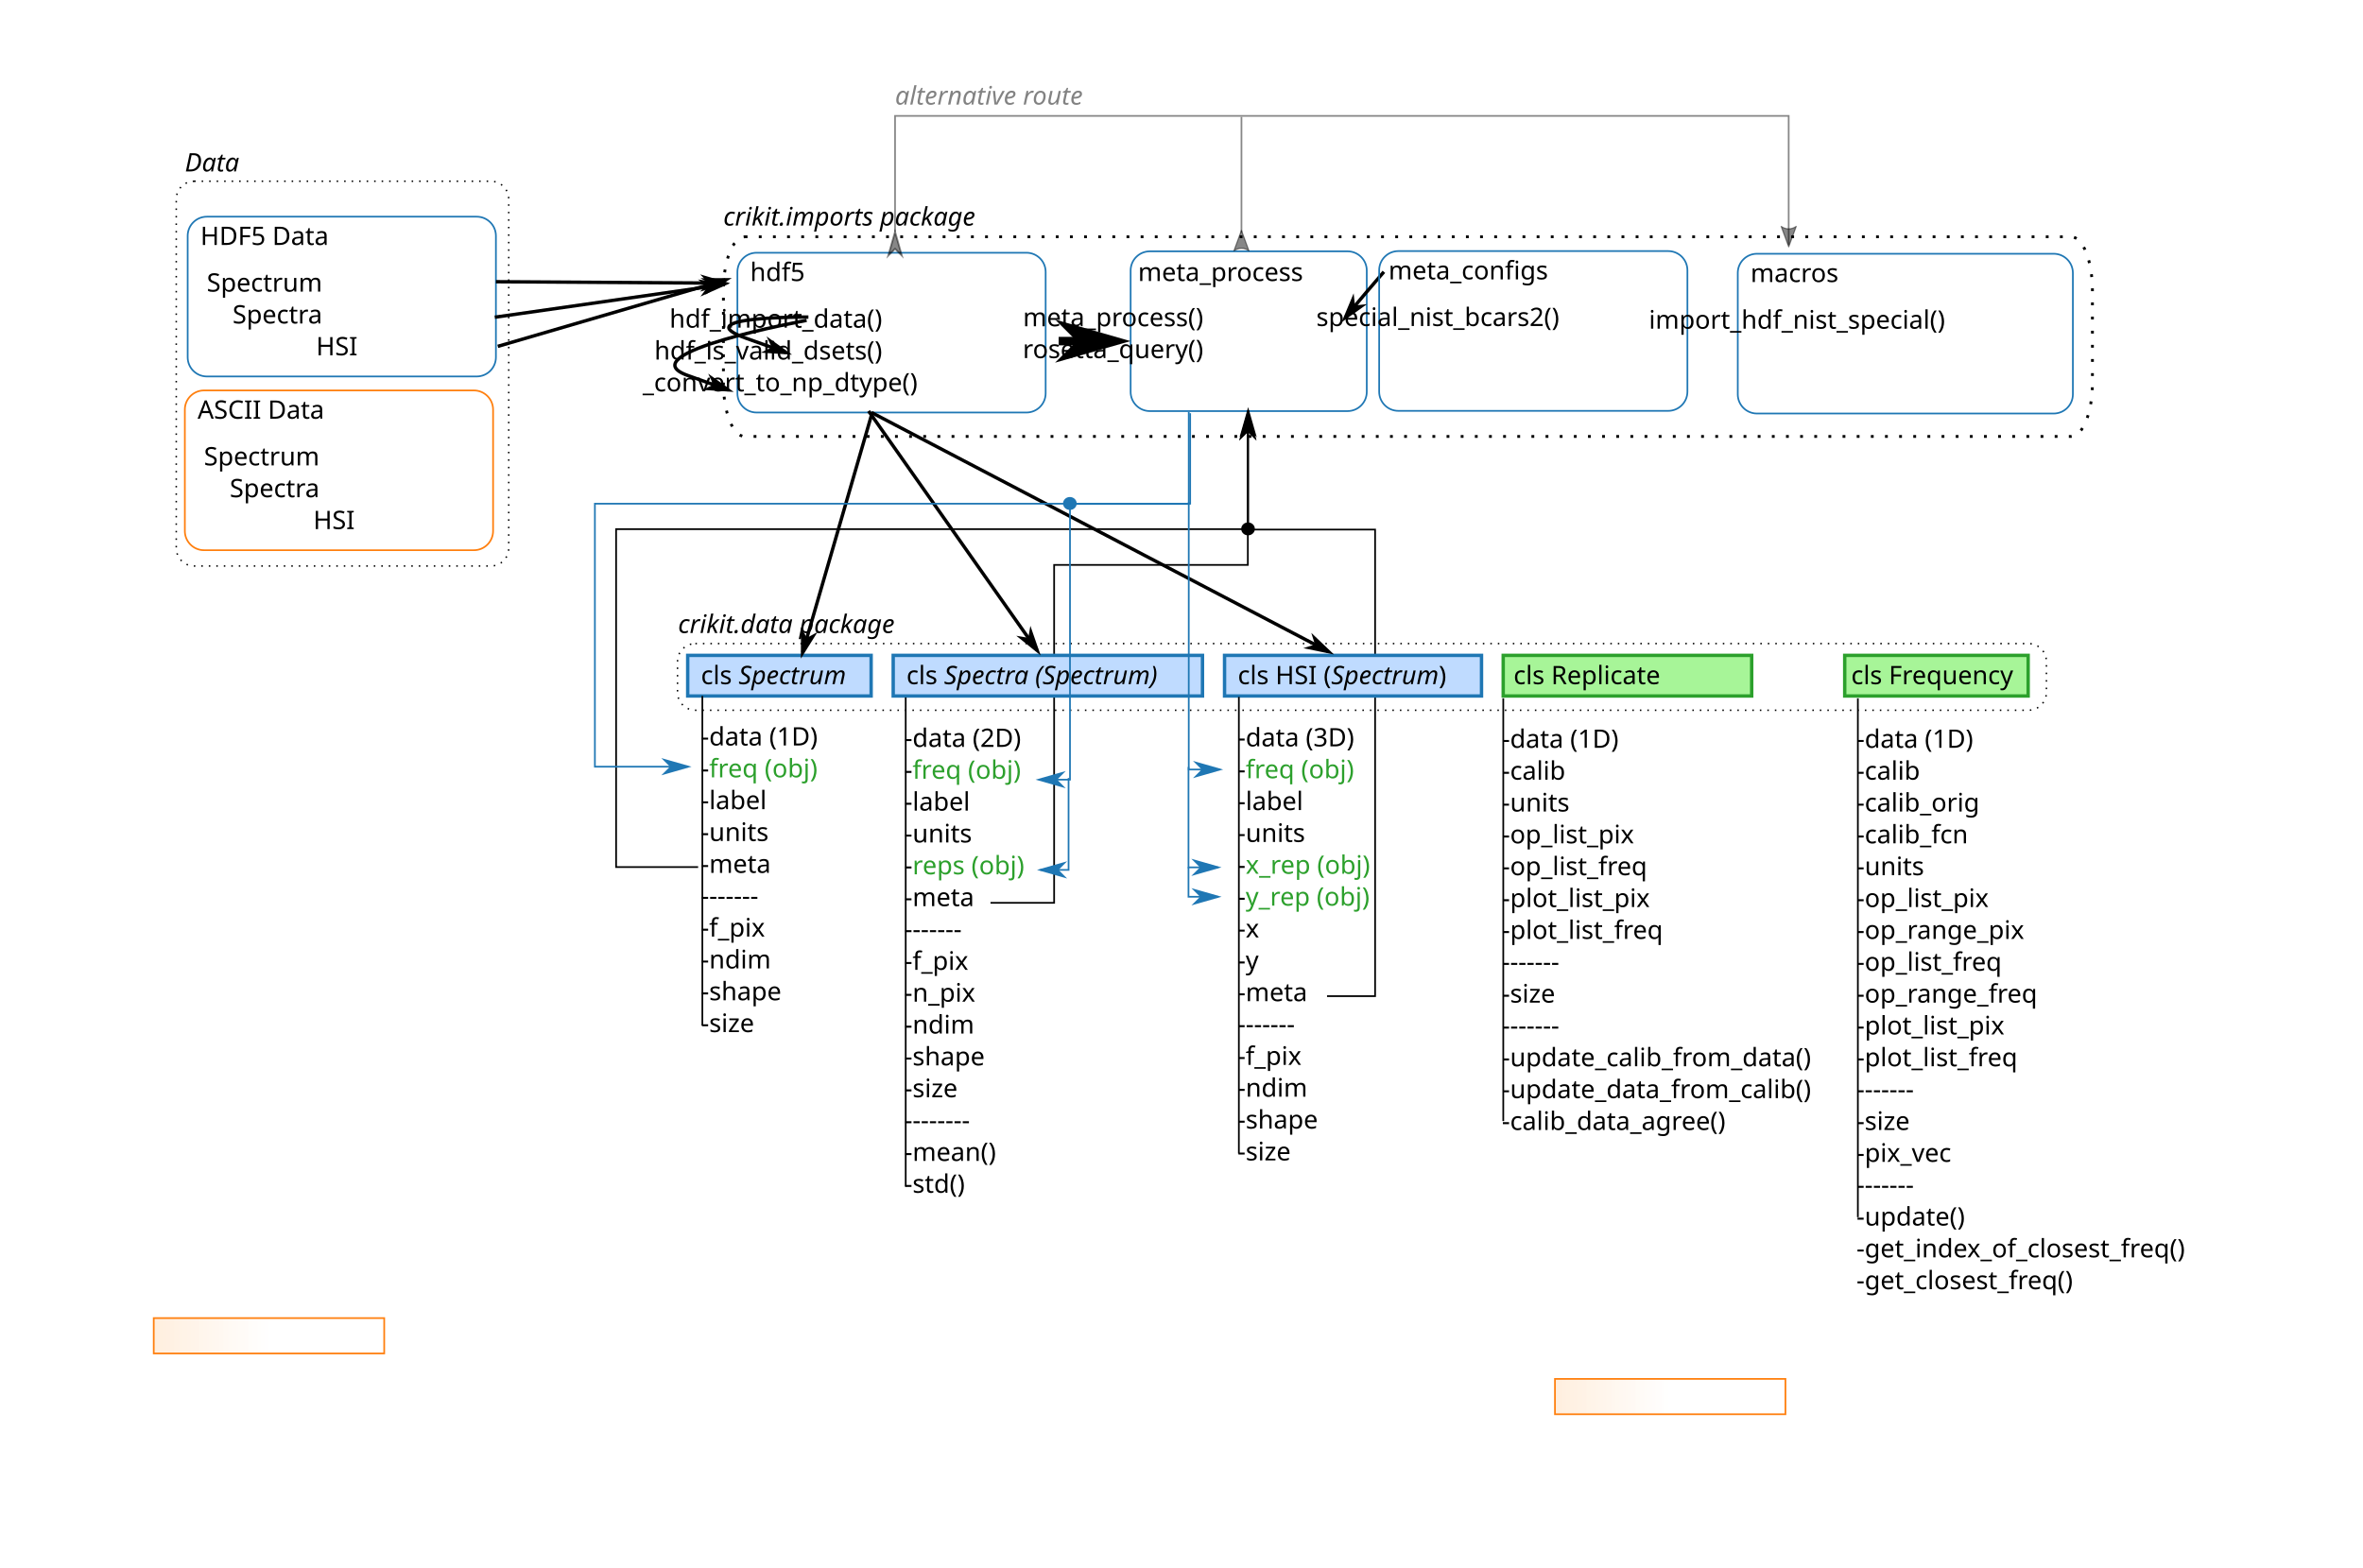
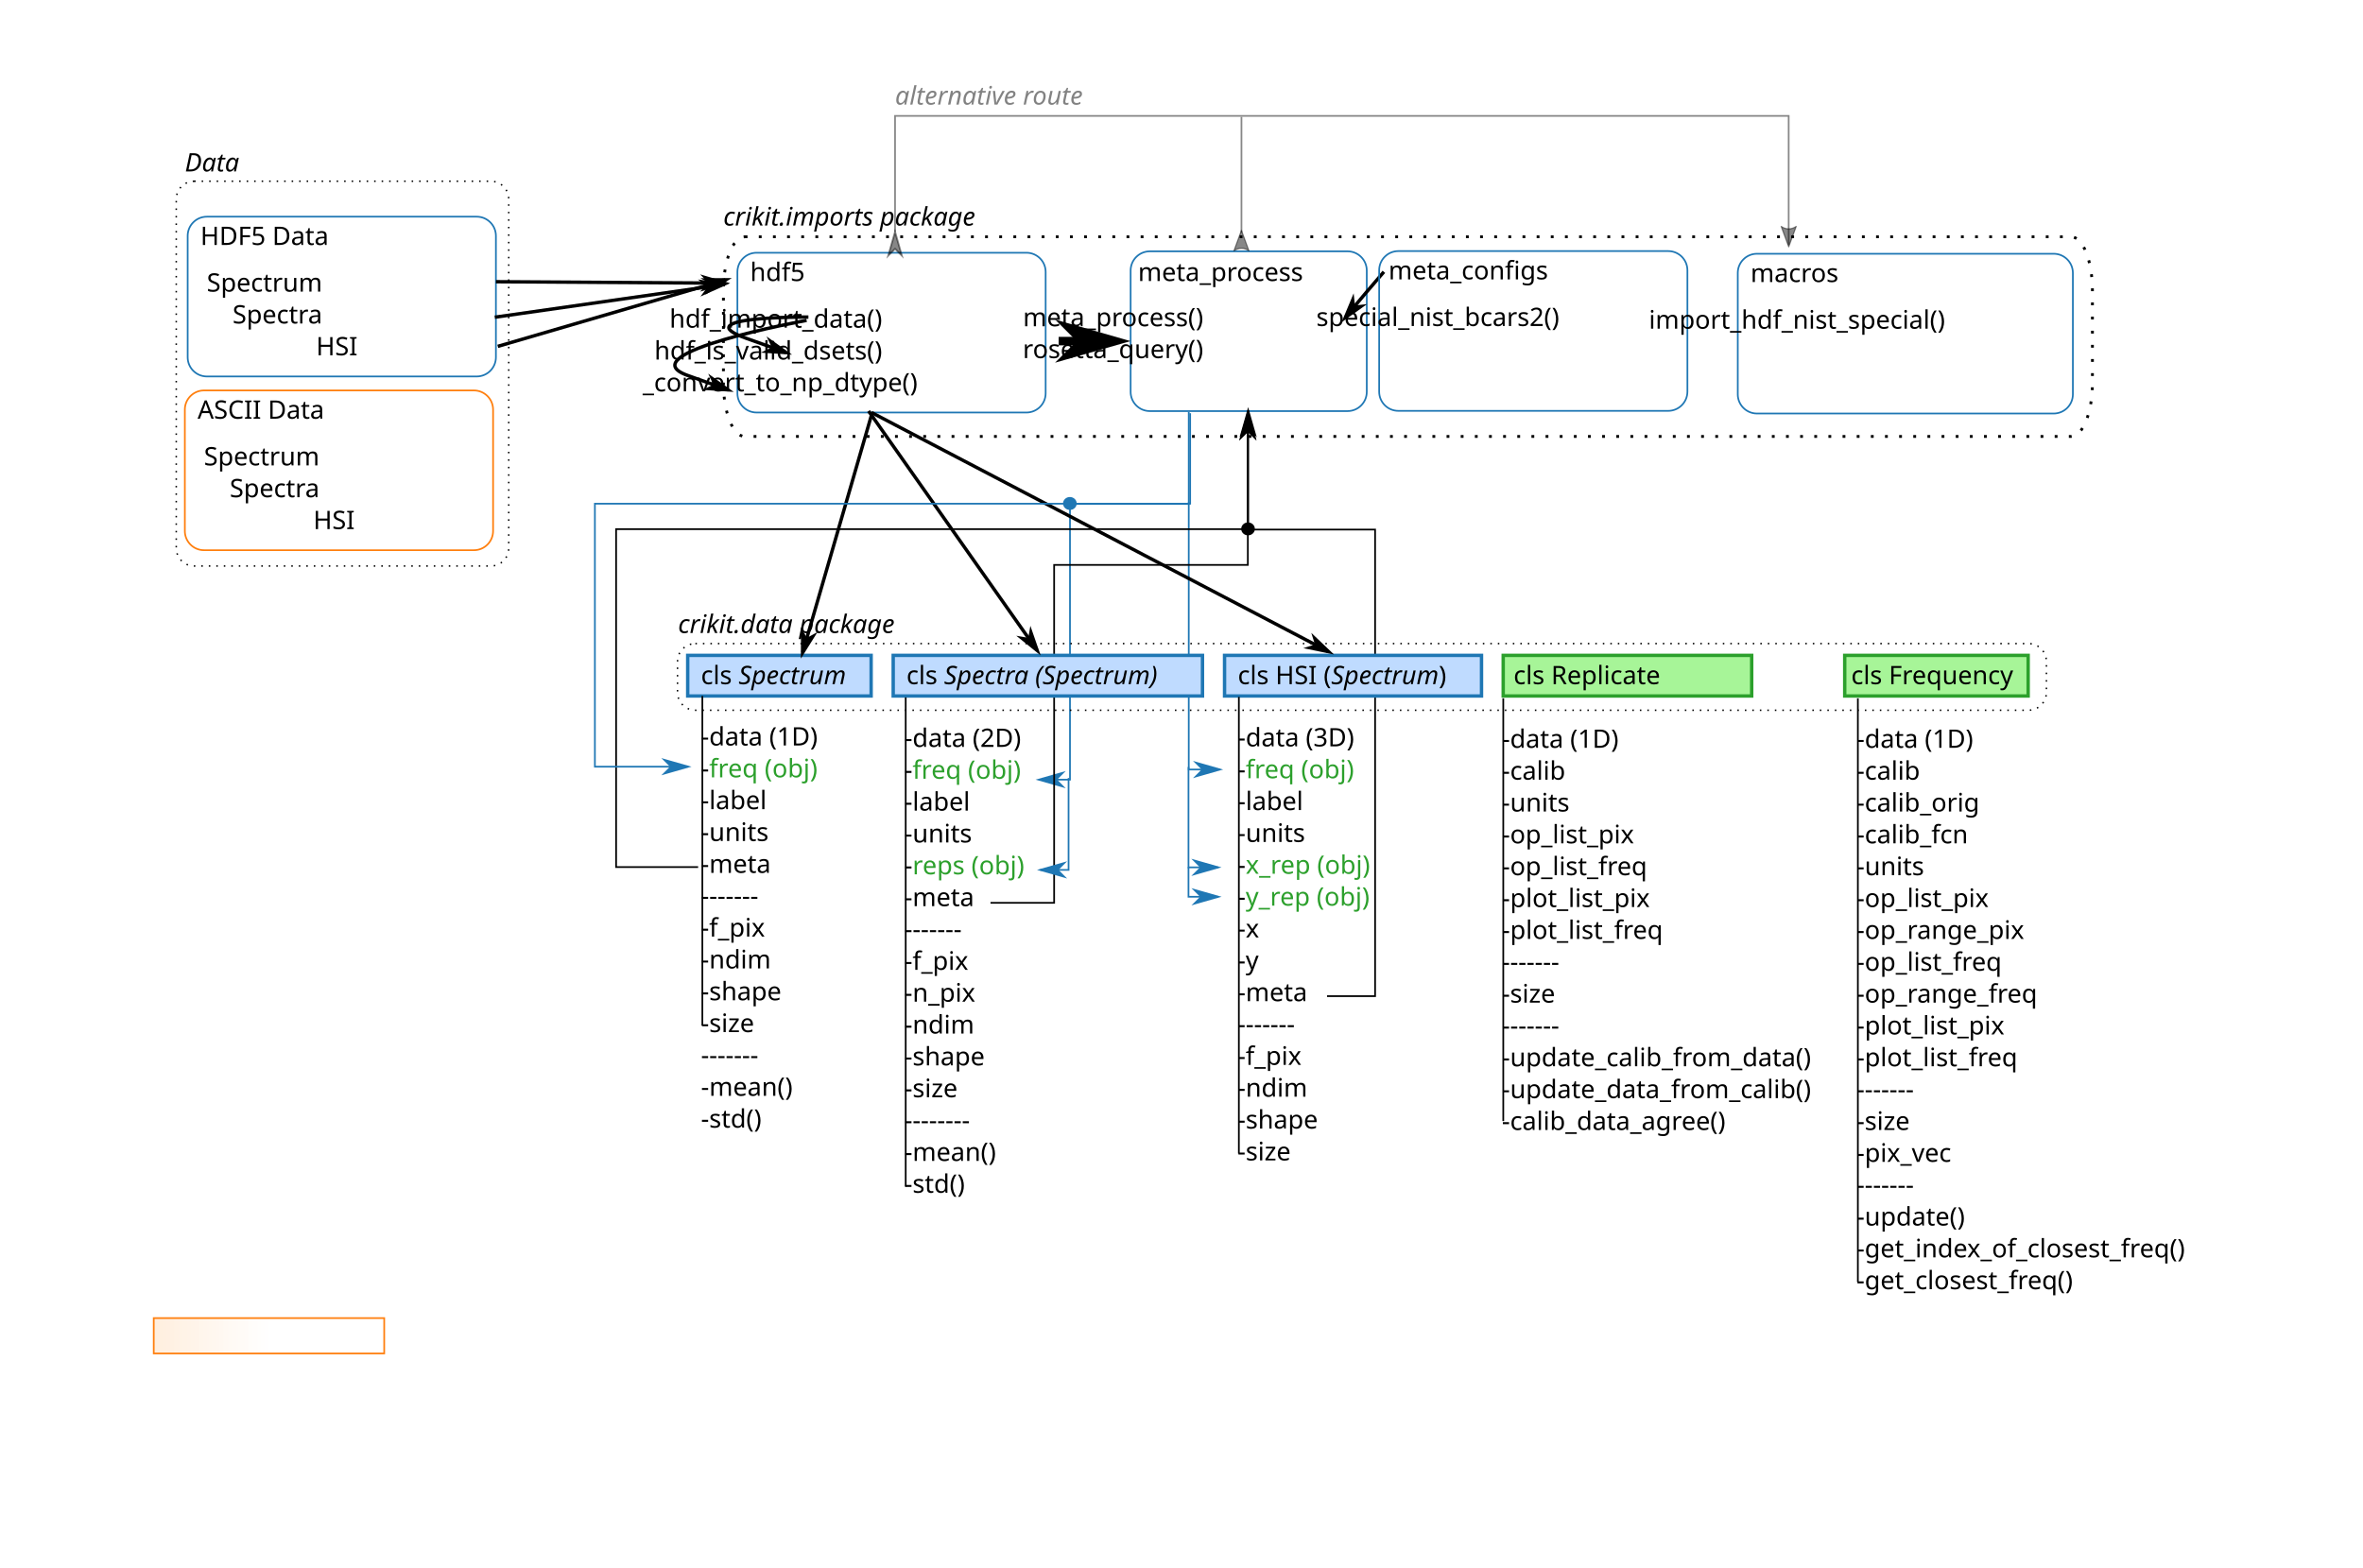
<svg xmlns="http://www.w3.org/2000/svg" xmlns:xlink="http://www.w3.org/1999/xlink" width="15.457in" height="10.257in" viewBox="0 0 1391.129 923.138" id="svg2" version="1.1">
  <defs id="defs4">
    <marker orient="auto" refY="0.0" refX="0.0" id="marker4734" style="overflow:visible;">
      <path id="path4470" d="M 0.0,0.0 L 5.0,-5.0 L -12.5,0.0 L 5.0,5.0 L 0.0,0.0 z " style="fill-rule:evenodd;stroke:#000000;stroke-width:1pt;stroke-opacity:0.471;fill:#000000;fill-opacity:0.471" transform="scale(0.8) rotate(180) translate(12.5,0)" />
    </marker>
    <marker orient="auto" refY="0.0" refX="0.0" id="marker4730" style="overflow:visible;">
      <path id="path4732" style="fill-rule:evenodd;stroke-width:0.625;stroke-linejoin:round;stroke:#000000;stroke-opacity:0.471;fill:#000000;fill-opacity:0.471" d="M 8.719,4.034 L -2.207,0.016 L 8.719,-4.002 C 6.973,-1.63 6.983,1.616 8.719,4.034 z " transform="scale(1.1) rotate(180) translate(1,0)" />
    </marker>
    <marker orient="auto" refY="0.0" refX="0.0" id="Arrow2Lend" style="overflow:visible;">
      <path id="path4488" style="fill-rule:evenodd;stroke-width:0.625;stroke-linejoin:round;stroke:#000000;stroke-opacity:0.471;fill:#000000;fill-opacity:0.471" d="M 8.719,4.034 L -2.207,0.016 L 8.719,-4.002 C 6.973,-1.63 6.983,1.616 8.719,4.034 z " transform="scale(1.1) rotate(180) translate(1,0)" />
    </marker>
    <marker orient="auto" refY="0.0" refX="0.0" id="marker4723" style="overflow:visible;">
      <path id="path4476" d="M 0.0,0.0 L 5.0,-5.0 L -12.5,0.0 L 5.0,5.0 L 0.0,0.0 z " style="fill-rule:evenodd;stroke:#000000;stroke-width:1pt;stroke-opacity:1;fill:#000000;fill-opacity:1" transform="scale(0.4) rotate(180) translate(10,0)" />
    </marker>
    <marker orient="auto" refY="0" refX="0" id="marker5016" style="overflow:visible">
      <path id="path5018" d="M 0,0 5,-5 -12.5,0 5,5 0,0 Z" style="fill:#1f77b4;fill-opacity:1;fill-rule:evenodd;stroke:#1f77b4;stroke-width:1pt;stroke-opacity:1" transform="matrix(-0.8,0,0,-0.8,-10,0)" />
    </marker>
    <marker orient="auto" refY="0" refX="0" id="marker5012" style="overflow:visible">
      <path id="path5014" d="M 0,0 5,-5 -12.5,0 5,5 0,0 Z" style="fill:#1f77b4;fill-opacity:1;fill-rule:evenodd;stroke:#1f77b4;stroke-width:1pt;stroke-opacity:1" transform="matrix(-0.8,0,0,-0.8,-10,0)" />
    </marker>
    <marker orient="auto" refY="0" refX="0" id="marker5008" style="overflow:visible">
      <path id="path5010" d="M 0,0 5,-5 -12.5,0 5,5 0,0 Z" style="fill:#1f77b4;fill-opacity:1;fill-rule:evenodd;stroke:#1f77b4;stroke-width:1pt;stroke-opacity:1" transform="matrix(-0.8,0,0,-0.8,-10,0)" />
    </marker>
    <marker orient="auto" refY="0" refX="0" id="marker4998" style="overflow:visible">
      <path id="path5000" d="M 0,0 5,-5 -12.5,0 5,5 0,0 Z" style="fill:#1f77b4;fill-opacity:1;fill-rule:evenodd;stroke:#1f77b4;stroke-width:1pt;stroke-opacity:1" transform="matrix(-0.8,0,0,-0.8,-10,0)" />
    </marker>
    <marker orient="auto" refY="0" refX="0" id="marker4994" style="overflow:visible">
      <path id="path4996" d="M 0,0 5,-5 -12.5,0 5,5 0,0 Z" style="fill:#1f77b4;fill-opacity:1;fill-rule:evenodd;stroke:#1f77b4;stroke-width:1pt;stroke-opacity:1" transform="matrix(-0.8,0,0,-0.8,-10,0)" />
    </marker>
    <marker orient="auto" refY="0" refX="0" id="marker4986" style="overflow:visible">
      <path id="path4988" d="M 0,0 5,-5 -12.5,0 5,5 0,0 Z" style="fill:#000000;fill-opacity:1;fill-rule:evenodd;stroke:#000000;stroke-width:1pt;stroke-opacity:1" transform="matrix(-0.8,0,0,-0.8,-10,0)" />
    </marker>
    <marker orient="auto" refY="0" refX="0" id="marker4982" style="overflow:visible">
      <path id="path4984" d="M 0,0 5,-5 -12.5,0 5,5 0,0 Z" style="fill:#1f77b4;fill-opacity:1;fill-rule:evenodd;stroke:#1f77b4;stroke-width:1pt;stroke-opacity:1" transform="matrix(-0.8,0,0,-0.8,-10,0)" />
    </marker>
    <marker orient="auto" refY="0" refX="0" id="marker4978" style="overflow:visible">
      <path id="path4980" d="M 0,0 5,-5 -12.5,0 5,5 0,0 Z" style="fill:#000000;fill-opacity:1;fill-rule:evenodd;stroke:#000000;stroke-width:1pt;stroke-opacity:1" transform="matrix(-0.4,0,0,-0.4,-4,0)" />
    </marker>
    <marker orient="auto" refY="0" refX="0" id="marker4941" style="overflow:visible">
      <path id="path4943" d="M 0,0 5,-5 -12.5,0 5,5 0,0 Z" style="fill:#000000;fill-opacity:1;fill-rule:evenodd;stroke:#000000;stroke-width:1pt;stroke-opacity:1" transform="matrix(-0.8,0,0,-0.8,-10,0)" />
    </marker>
    <marker orient="auto" refY="0" refX="0" id="marker4937" style="overflow:visible">
      <path id="path4939" d="M 0,0 5,-5 -12.5,0 5,5 0,0 Z" style="fill:#000000;fill-opacity:1;fill-rule:evenodd;stroke:#000000;stroke-width:1pt;stroke-opacity:1" transform="matrix(-0.4,0,0,-0.4,-4,0)" />
    </marker>
    <marker orient="auto" refY="0" refX="0" id="marker4890" style="overflow:visible">
      <path id="path4892" d="M 0,0 5,-5 -12.5,0 5,5 0,0 Z" style="fill:#000000;fill-opacity:1;fill-rule:evenodd;stroke:#000000;stroke-width:1pt;stroke-opacity:1" transform="matrix(-0.4,0,0,-0.4,-4,0)" />
    </marker>
    <marker orient="auto" refY="0" refX="0" id="marker4884" style="overflow:visible">
      <path id="path4886" d="M 0,0 5,-5 -12.5,0 5,5 0,0 Z" style="fill:#000000;fill-opacity:1;fill-rule:evenodd;stroke:#000000;stroke-width:1pt;stroke-opacity:1" transform="matrix(-0.4,0,0,-0.4,-4,0)" />
    </marker>
    <marker orient="auto" refY="0" refX="0" id="marker4878" style="overflow:visible">
      <path id="path4880" d="M 0,0 5,-5 -12.5,0 5,5 0,0 Z" style="fill:#000000;fill-opacity:1;fill-rule:evenodd;stroke:#000000;stroke-width:1pt;stroke-opacity:1" transform="matrix(-0.4,0,0,-0.4,-4,0)" />
    </marker>
    <marker orient="auto" refY="0" refX="0" id="Arrow1Lend" style="overflow:visible">
      <path id="path4544" d="M 0,0 5,-5 -12.5,0 5,5 0,0 Z" style="fill:#000000;fill-opacity:1;fill-rule:evenodd;stroke:#000000;stroke-width:1pt;stroke-opacity:1" transform="matrix(-0.8,0,0,-0.8,-10,0)" />
    </marker>
    <marker orient="auto" refY="0" refX="0" id="marker4849" style="overflow:visible">
      <path id="path4851" d="M 0,0 5,-5 -12.5,0 5,5 0,0 Z" style="fill:#000000;fill-opacity:1;fill-rule:evenodd;stroke:#000000;stroke-width:1pt;stroke-opacity:1" transform="matrix(-0.4,0,0,-0.4,-4,0)" />
    </marker>
    <marker orient="auto" refY="0" refX="0" id="Arrow1Mend" style="overflow:visible">
      <path id="path4550" d="M 0,0 5,-5 -12.5,0 5,5 0,0 Z" style="fill:#000000;fill-opacity:1;fill-rule:evenodd;stroke:#000000;stroke-width:1pt;stroke-opacity:1" transform="matrix(-0.4,0,0,-0.4,-4,0)" />
    </marker>
    <linearGradient id="linearGradient4208">
      <stop style="stop-color:#ffdebd;stop-opacity:1" offset="0" id="stop4210" />
      <stop style="stop-color:#ffdebd;stop-opacity:0" offset="1" id="stop4212" />
    </linearGradient>
    <linearGradient id="linearGradient4138">
      <stop id="stop4202" offset="0" style="stop-color:#bfdbff;stop-opacity:1;" />
      <stop id="stop4204" offset="1" style="stop-color:#bfdbff;stop-opacity:0;" />
    </linearGradient>
    <linearGradient xlink:href="#linearGradient4138" id="linearGradient4144" x1="148.172" y1="312.335" x2="148.172" y2="338.973" gradientUnits="userSpaceOnUse" gradientTransform="translate(-94.66209,-100.1026)" />
    <linearGradient xlink:href="#linearGradient4208" id="linearGradient4144-1" x1="148.172" y1="312.335" x2="148.172" y2="338.973" gradientUnits="userSpaceOnUse" gradientTransform="translate(-96.32695,10.19387)" />
    <linearGradient xlink:href="#linearGradient4208" id="linearGradient4232" x1="21.976" y1="1002" x2="158.661" y2="1002" gradientUnits="userSpaceOnUse" gradientTransform="translate(-68.02443,-71.80013)" />
-     <linearGradient xlink:href="#linearGradient4208" id="linearGradient4252" gradientUnits="userSpaceOnUse" x1="21.976" y1="1002" x2="158.661" y2="1002" gradientTransform="translate(756.9103,-36.00579)" />
    <linearGradient xlink:href="#linearGradient4138" id="linearGradient4429" gradientUnits="userSpaceOnUse" gradientTransform="translate(-100.6621,-100.1026)" x1="148.172" y1="312.335" x2="148.172" y2="338.973" />
    <linearGradient xlink:href="#linearGradient4138" id="linearGradient4480" gradientUnits="userSpaceOnUse" gradientTransform="translate(-100.6621,-100.1026)" x1="148.172" y1="312.335" x2="148.172" y2="338.973" />
    <linearGradient xlink:href="#linearGradient4138" id="linearGradient4526" gradientUnits="userSpaceOnUse" gradientTransform="translate(-100.6621,-100.1026)" x1="148.172" y1="312.335" x2="148.172" y2="338.973" />
    <marker orient="auto" refY="0" refX="0" id="Arrow1Mend-1" style="overflow:visible">
      <path id="path4550-1" d="M 0,0 5,-5 -12.5,0 5,5 0,0 Z" style="fill:#000000;fill-opacity:1;fill-rule:evenodd;stroke:#000000;stroke-width:1pt;stroke-opacity:1" transform="matrix(-0.4,0,0,-0.4,-4,0)" />
    </marker>
    <marker orient="auto" refY="0" refX="0" id="Arrow1Mend-1-2" style="overflow:visible">
      <path id="path4550-1-7" d="M 0,0 5,-5 -12.5,0 5,5 0,0 Z" style="fill:#000000;fill-opacity:1;fill-rule:evenodd;stroke:#000000;stroke-width:1pt;stroke-opacity:1" transform="matrix(-0.4,0,0,-0.4,-4,0)" />
    </marker>
    <marker orient="auto" refY="0" refX="0" id="marker4849-3" style="overflow:visible">
      <path id="path4851-1" d="M 0,0 5,-5 -12.5,0 5,5 0,0 Z" style="fill:#000000;fill-opacity:1;fill-rule:evenodd;stroke:#000000;stroke-width:1pt;stroke-opacity:1" transform="matrix(-0.4,0,0,-0.4,-4,0)" />
    </marker>
    <marker orient="auto" refY="0" refX="0" id="marker4890-0" style="overflow:visible">
      <path id="path4892-2" d="M 0,0 5,-5 -12.5,0 5,5 0,0 Z" style="fill:#000000;fill-opacity:1;fill-rule:evenodd;stroke:#000000;stroke-width:1pt;stroke-opacity:1" transform="matrix(-0.4,0,0,-0.4,-4,0)" />
    </marker>
    <marker orient="auto" refY="0" refX="0" id="marker4890-1" style="overflow:visible">
      <path id="path4892-1" d="M 0,0 5,-5 -12.5,0 5,5 0,0 Z" style="fill:#000000;fill-opacity:1;fill-rule:evenodd;stroke:#000000;stroke-width:1pt;stroke-opacity:1" transform="matrix(-0.4,0,0,-0.4,-4,0)" />
    </marker>
    <marker orient="auto" refY="0" refX="0" id="marker4890-5" style="overflow:visible">
      <path id="path4892-6" d="M 0,0 5,-5 -12.5,0 5,5 0,0 Z" style="fill:#000000;fill-opacity:1;fill-rule:evenodd;stroke:#000000;stroke-width:1pt;stroke-opacity:1" transform="matrix(-0.4,0,0,-0.4,-4,0)" />
    </marker>
    <marker orient="auto" refY="0" refX="0" id="marker4941-6" style="overflow:visible">
      <path id="path4943-1" d="M 0,0 5,-5 -12.5,0 5,5 0,0 Z" style="fill:#000000;fill-opacity:1;fill-rule:evenodd;stroke:#000000;stroke-width:1pt;stroke-opacity:1" transform="matrix(-0.8,0,0,-0.8,-10,0)" />
    </marker>
    <marker orient="auto" refY="0" refX="0" id="marker4941-8" style="overflow:visible">
      <path id="path4943-2" d="M 0,0 5,-5 -12.5,0 5,5 0,0 Z" style="fill:#000000;fill-opacity:1;fill-rule:evenodd;stroke:#000000;stroke-width:1pt;stroke-opacity:1" transform="matrix(-0.8,0,0,-0.8,-10,0)" />
    </marker>
    <linearGradient xlink:href="#linearGradient4138" id="linearGradient4429-5" gradientUnits="userSpaceOnUse" gradientTransform="translate(-689.5952,-100.7005)" x1="148.172" y1="312.335" x2="148.172" y2="338.973" />
  </defs>
  <g id="layer1" transform="translate(68.02442,-215.5621)">
+     <path style="fill:none;fill-rule:evenodd;stroke:#1f77b4;stroke-width:1px;stroke-linecap:butt;stroke-linejoin:miter;stroke-opacity:1;marker-end:url(#marker4998)" d="m 631.812,458.154 0,54.108 -69.924,0 0,162.323 -18.313,0" id="path4990" />
+     <path style="fill:none;fill-rule:evenodd;stroke:#1f77b4;stroke-width:1px;stroke-linecap:butt;stroke-linejoin:miter;stroke-opacity:1;marker-end:url(#marker5008)" d="m 631.812,511.285 0,157.329 18.313,0" id="path5002" />
    <path style="fill:none;fill-rule:evenodd;stroke:#000000;stroke-width:1px;stroke-linecap:butt;stroke-linejoin:miter;stroke-opacity:1;marker-end:url(#marker4941-8)" d="m 713.215,802.046 28.302,0 0,-274.701 -74.918,0 0,-68.259" id="path4935-3" />
    <path style="fill:none;fill-rule:evenodd;stroke:#000000;stroke-width:1px;stroke-linecap:butt;stroke-linejoin:miter;stroke-opacity:1;marker-end:url(#marker4941-6)" d="m 515.098,747.105 37.459,0 0,-198.95 114.042,0 0,-89.07" id="path4935-5" />
    <g id="g4267" transform="translate(10.82155,34.96191)">
      <rect ry="11.308" y="308.173" x="31.632" height="94.064" width="181.469" id="rect4136" style="fill:url(#linearGradient4144);fill-opacity:1;stroke:#1f77b4" rx="11.308" />
      <text id="text4146" y="324.821" x="39.124" style="font-style:normal;font-weight:normal;font-size:40px;line-height:125%;font-family:sans-serif;letter-spacing:0px;word-spacing:0px;fill:#000000;fill-opacity:1;stroke:none;stroke-width:1px;stroke-linecap:butt;stroke-linejoin:miter;stroke-opacity:1" xml:space="preserve">
        <tspan style="font-size:15px" y="324.821" x="39.124" id="tspan4148">HDF5 Data</tspan>
      </text>
      <text id="text4150" y="352.291" x="204.494" style="font-style:normal;font-weight:normal;font-size:40px;line-height:125%;font-family:sans-serif;letter-spacing:0px;word-spacing:0px;fill:#000000;fill-opacity:1;stroke:none;stroke-width:1px;stroke-linecap:butt;stroke-linejoin:miter;stroke-opacity:1" xml:space="preserve">
        <tspan style="font-size:15px;text-align:end;text-anchor:end" y="352.291" x="204.494" id="tspan4152">Spectrum</tspan>
        <tspan style="font-size:15px;text-align:end;text-anchor:end" id="tspan4154" y="371.041" x="204.494">Spectra</tspan>
        <tspan style="font-size:15px;text-align:end;text-anchor:end" id="tspan4156" y="389.791" x="204.494">HSI</tspan>
      </text>
    </g>
    <g id="g4258" transform="translate(10.82155,26.96192)">
      <rect ry="11.308" y="418.469" x="29.967" height="94.064" width="181.469" id="rect4136-6" style="fill:url(#linearGradient4144-1);fill-opacity:1;stroke:#ff7f0e" rx="11.308" />
      <text id="text4146-9" y="435.118" x="37.459" style="font-style:normal;font-weight:normal;font-size:40px;line-height:125%;font-family:sans-serif;letter-spacing:0px;word-spacing:0px;fill:#000000;fill-opacity:1;stroke:none;stroke-width:1px;stroke-linecap:butt;stroke-linejoin:miter;stroke-opacity:1" xml:space="preserve">
        <tspan style="font-size:15px" y="435.118" x="37.459" id="tspan4148-9">ASCII Data</tspan>
      </text>
      <text id="text4150-1" y="462.588" x="202.829" style="font-style:normal;font-weight:normal;font-size:40px;line-height:125%;font-family:sans-serif;letter-spacing:0px;word-spacing:0px;fill:#000000;fill-opacity:1;stroke:none;stroke-width:1px;stroke-linecap:butt;stroke-linejoin:miter;stroke-opacity:1" xml:space="preserve">
        <tspan style="font-size:15px;text-align:end;text-anchor:end" y="462.588" x="202.829" id="tspan4152-1">Spectrum</tspan>
        <tspan style="font-size:15px;text-align:end;text-anchor:end" id="tspan4154-9" y="481.338" x="202.829">Spectra</tspan>
        <tspan style="font-size:15px;text-align:end;text-anchor:end" id="tspan4156-9" y="500.088" x="202.829">HSI</tspan>
      </text>
    </g>
    <rect style="fill:url(#linearGradient4232);fill-opacity:1;stroke:#ff7f0e" id="rect4224" width="135.686" height="20.811" x="22.476" y="991.595" ry="0" />
    <flowRoot xml:space="preserve" id="flowRoot4234" style="font-style:normal;font-weight:normal;font-size:15px;line-height:125%;font-family:sans-serif;letter-spacing:0px;word-spacing:0px;fill:#000000;fill-opacity:1;stroke:none;stroke-width:1px;stroke-linecap:butt;stroke-linejoin:miter;stroke-opacity:1" transform="translate(-119.8694,518.7768)">
      <flowRegion id="flowRegion4236">
        <rect id="rect4238" width="147.339" height="20.811" x="144.842" y="473.651" />
      </flowRegion>
      <flowPara id="flowPara4240">Not implemented</flowPara>
-     </flowRoot>
-     <rect ry="0" y="1027.389" x="847.41" height="20.811" width="135.686" id="rect4242" style="fill:url(#linearGradient4252);fill-opacity:1;stroke:#ff7f0e" />
-     <flowRoot transform="translate(705.0653,554.5711)" style="font-style:normal;font-weight:normal;font-size:15px;line-height:125%;font-family:sans-serif;letter-spacing:0px;word-spacing:0px;fill:#000000;fill-opacity:1;stroke:none;stroke-width:1px;stroke-linecap:butt;stroke-linejoin:miter;stroke-opacity:1" id="flowRoot4244" xml:space="preserve">
-       <flowRegion id="flowRegion4246">
-         <rect y="473.651" x="144.842" height="20.811" width="147.339" id="rect4248" />
-       </flowRegion>
-       <flowPara id="flowPara4250">Not implemented</flowPara>
    </flowRoot>
    <text xml:space="preserve" style="font-style:normal;font-weight:normal;font-size:15px;line-height:125%;font-family:sans-serif;letter-spacing:0px;word-spacing:0px;fill:#000000;fill-opacity:1;stroke:none;stroke-width:1px;stroke-linecap:butt;stroke-linejoin:miter;stroke-opacity:1" x="40.789" y="316.497" id="text4254">
      <tspan id="tspan4256" x="40.789" y="316.497" style="font-style:italic">Data</tspan>
    </text>
    <rect style="fill:none;fill-opacity:0;stroke:#000000;stroke-width:0.883;stroke-miterlimit:4;stroke-dasharray:0.883, 3.532;stroke-dashoffset:0;stroke-opacity:1" id="rect4276" width="195.737" height="226.537" x="35.736" y="322.266" ry="10.539" rx="10.539" />
    <rect style="fill:none;fill-opacity:0;stroke:#000000;stroke-width:0.883;stroke-miterlimit:4;stroke-dasharray:0.883, 3.532;stroke-dashoffset:0;stroke-opacity:1" id="rect4276-8" width="805.906" height="39.241" x="330.831" y="594.469" ry="10.539" rx="10.539" />
    <text xml:space="preserve" style="font-style:normal;font-weight:normal;font-size:15px;line-height:125%;font-family:sans-serif;letter-spacing:0px;word-spacing:0px;fill:#000000;fill-opacity:1;stroke:none;stroke-width:1px;stroke-linecap:butt;stroke-linejoin:miter;stroke-opacity:1" x="331.168" y="588.235" id="text4254-4">
      <tspan id="tspan4256-1" x="331.168" y="588.235" style="font-style:italic">crikit.data package</tspan>
    </text>
    <g id="g4490">
      <g transform="translate(-44.95072,144.956)" id="g4341">
        <g id="g4267-0" transform="translate(350.4516,148.5881)">
          <rect ry="0" y="307.867" x="31.327" height="23.919" width="107.994" id="rect4136-1" style="fill:#bfdbff;fill-opacity:1;stroke:#1f77b4;stroke-width:2;stroke-miterlimit:4;stroke-dasharray:none" />
          <text id="text4146-8" y="324.821" x="39.124" style="font-style:normal;font-weight:normal;font-size:40px;line-height:125%;font-family:sans-serif;letter-spacing:0px;word-spacing:0px;fill:#000000;fill-opacity:1;stroke:none;stroke-width:1px;stroke-linecap:butt;stroke-linejoin:miter;stroke-opacity:1" xml:space="preserve">
            <tspan style="font-size:15px" y="324.821" x="39.124" id="tspan4148-5">cls <tspan style="font-style:italic" id="tspan4324">Spectrum</tspan>
            </tspan>
          </text>
        </g>
      </g>
      <text id="text4429" y="654.462" x="344.625" style="font-style:normal;font-weight:normal;font-size:15px;line-height:125%;font-family:sans-serif;letter-spacing:0px;word-spacing:0px;fill:#000000;fill-opacity:1;stroke:none;stroke-width:1px;stroke-linecap:butt;stroke-linejoin:miter;stroke-opacity:1" xml:space="preserve">
        <tspan y="654.462" x="344.625" id="tspan4431">-data (1D)</tspan>
        <tspan id="tspan4441" y="673.212" x="344.625">-<tspan style="fill:#2ca02c" id="tspan4653">freq (obj)</tspan>
        </tspan>
        <tspan id="tspan4443" y="691.962" x="344.625">-label</tspan>
        <tspan id="tspan4445" y="710.712" x="344.625">-units</tspan>
        <tspan id="tspan4447" y="729.462" x="344.625">-meta</tspan>
        <tspan id="tspan4449" y="748.212" x="344.625">-------</tspan>
        <tspan id="tspan4451" y="766.962" x="344.625">-f_pix</tspan>
        <tspan id="tspan4453" y="785.712" x="344.625">-ndim</tspan>
        <tspan id="tspan4455" y="804.462" x="344.625">-shape</tspan>
        <tspan id="tspan4457" y="823.212" x="344.625">-size</tspan>
+         <tspan y="841.962" x="344.625" id="tspan4741">-------</tspan>
+         <tspan y="860.712" x="344.625" id="tspan4743">-mean()</tspan>
+         <tspan y="879.462" x="344.625" id="tspan4745">-std()</tspan>
      </text>
      <path id="path4459" d="m 345.457,819.283 0,-193.955" style="fill:none;fill-rule:evenodd;stroke:#000000;stroke-width:1px;stroke-linecap:butt;stroke-linejoin:miter;stroke-opacity:1" />
    </g>
    <g id="g4510">
      <g transform="translate(76.03365,144.956)" id="g4341-9">
        <g id="g4267-0-2" transform="translate(350.4516,148.5881)">
          <rect ry="0" y="307.867" x="31.327" height="23.919" width="182.08" id="rect4136-1-8" style="fill:#bfdbff;fill-opacity:1;stroke:#1f77b4;stroke-width:2;stroke-miterlimit:4;stroke-dasharray:none" />
          <text id="text4146-8-6" y="324.821" x="39.124" style="font-style:normal;font-weight:normal;font-size:40px;line-height:125%;font-family:sans-serif;letter-spacing:0px;word-spacing:0px;fill:#000000;fill-opacity:1;stroke:none;stroke-width:1px;stroke-linecap:butt;stroke-linejoin:miter;stroke-opacity:1" xml:space="preserve">
            <tspan style="font-size:15px" y="324.821" x="39.124" id="tspan4148-5-8">cls <tspan style="font-style:italic" id="tspan4324-2">Spectra (Spectrum)</tspan>
            </tspan>
          </text>
        </g>
      </g>
      <text id="text4429-5" y="655.305" x="464.343" style="font-style:normal;font-weight:normal;font-size:15px;line-height:125%;font-family:sans-serif;letter-spacing:0px;word-spacing:0px;fill:#000000;fill-opacity:1;stroke:none;stroke-width:1px;stroke-linecap:butt;stroke-linejoin:miter;stroke-opacity:1" xml:space="preserve">
        <tspan y="655.305" x="464.343" id="tspan4431-5">-data (2D)</tspan>
        <tspan id="tspan4441-3" y="674.055" x="464.343">-<tspan style="fill:#2ca02c" id="tspan4655">freq (obj)</tspan>
        </tspan>
        <tspan id="tspan4443-8" y="692.805" x="464.343">-label</tspan>
        <tspan id="tspan4445-8" y="711.555" x="464.343">-units</tspan>
        <tspan id="tspan4509" y="730.305" x="464.343">-<tspan style="fill:#2ca02c" id="tspan4659">reps (obj)</tspan>
        </tspan>
        <tspan id="tspan4447-9" y="749.055" x="464.343">-meta</tspan>
        <tspan id="tspan4449-9" y="767.805" x="464.343">-------</tspan>
        <tspan id="tspan4451-1" y="786.555" x="464.343">-f_pix</tspan>
        <tspan id="tspan4511" y="805.305" x="464.343">-n_pix</tspan>
        <tspan id="tspan4453-5" y="824.055" x="464.343">-ndim</tspan>
        <tspan id="tspan4455-5" y="842.805" x="464.343">-shape</tspan>
        <tspan id="tspan4457-4" y="861.555" x="464.343">-size</tspan>
        <tspan id="tspan4513" y="880.305" x="464.343">--------</tspan>
        <tspan id="tspan4515" y="899.055" x="464.343">-mean()</tspan>
        <tspan id="tspan4517" y="917.805" x="464.343">-std()</tspan>
      </text>
      <path id="path4459-3" d="m 465.176,914.189 0,-288.02" style="fill:none;fill-rule:evenodd;stroke:#000000;stroke-width:1px;stroke-linecap:butt;stroke-linejoin:miter;stroke-opacity:1" />
    </g>
    <g id="g4535">
      <g transform="translate(271.104,144.956)" id="g4341-6">
        <g id="g4267-0-5" transform="translate(350.4516,148.5881)">
          <rect ry="0" y="307.867" x="31.327" height="23.919" width="151.28" id="rect4136-1-2" style="fill:#bfdbff;fill-opacity:1;stroke:#1f77b4;stroke-width:2;stroke-miterlimit:4;stroke-dasharray:none" />
          <text id="text4146-8-68" y="324.821" x="39.124" style="font-style:normal;font-weight:normal;font-size:40px;line-height:125%;font-family:sans-serif;letter-spacing:0px;word-spacing:0px;fill:#000000;fill-opacity:1;stroke:none;stroke-width:1px;stroke-linecap:butt;stroke-linejoin:miter;stroke-opacity:1" xml:space="preserve">
            <tspan style="font-size:15px" y="324.821" x="39.124" id="tspan4148-5-2">cls HSI (<tspan id="tspan4394" style="font-style:italic">Spectrum</tspan>)</tspan>
          </text>
        </g>
      </g>
      <text id="text4429-5-7" y="654.996" x="660.48" style="font-style:normal;font-weight:normal;font-size:15px;line-height:125%;font-family:sans-serif;letter-spacing:0px;word-spacing:0px;fill:#000000;fill-opacity:1;stroke:none;stroke-width:1px;stroke-linecap:butt;stroke-linejoin:miter;stroke-opacity:1" xml:space="preserve">
        <tspan y="654.996" x="660.48" id="tspan4431-5-5">-data (3D)</tspan>
        <tspan id="tspan4441-3-5" y="673.746" x="660.48">-<tspan style="fill:#2ca02c" id="tspan4657">freq (obj)</tspan>
        </tspan>
        <tspan id="tspan4443-8-7" y="692.496" x="660.48">-label</tspan>
        <tspan id="tspan4445-8-6" y="711.246" x="660.48">-units</tspan>
        <tspan id="tspan4582" y="729.996" x="660.48">-<tspan style="fill:#2ca02c" id="tspan4661">x_rep (obj)</tspan>
        </tspan>
        <tspan id="tspan4584" y="748.746" x="660.48">-<tspan style="fill:#2ca02c" id="tspan4663">y_rep (obj)</tspan>
        </tspan>
        <tspan id="tspan4586" y="767.496" x="660.48">-x</tspan>
        <tspan id="tspan4509-8" y="786.246" x="660.48">-y</tspan>
        <tspan id="tspan4447-9-6" y="804.996" x="660.48">-meta</tspan>
        <tspan id="tspan4449-9-0" y="823.746" x="660.48">-------</tspan>
        <tspan id="tspan4511-0" y="842.496" x="660.48">-f_pix</tspan>
        <tspan id="tspan4453-5-7" y="861.246" x="660.48">-ndim</tspan>
        <tspan id="tspan4455-5-6" y="879.996" x="660.48">-shape</tspan>
        <tspan id="tspan4517-4" y="898.746" x="660.48">-size</tspan>
      </text>
      <path id="path4459-3-9" d="m 661.312,894.734 0,-268.874" style="fill:none;fill-rule:evenodd;stroke:#000000;stroke-width:1px;stroke-linecap:butt;stroke-linejoin:miter;stroke-opacity:1" />
    </g>
    <rect style="fill:none;fill-opacity:0;stroke:#000000;stroke-width:1.665;stroke-miterlimit:4;stroke-dasharray:1.665, 6.661;stroke-dashoffset:0;stroke-opacity:1" id="rect4276-8-0" width="805.956" height="117.539" x="357.86" y="354.975" ry="31.567" rx="12.51" />
    <text xml:space="preserve" style="font-style:normal;font-weight:normal;font-size:15px;line-height:125%;font-family:sans-serif;letter-spacing:0px;word-spacing:0px;fill:#000000;fill-opacity:1;stroke:none;stroke-width:1px;stroke-linecap:butt;stroke-linejoin:miter;stroke-opacity:1" x="357.806" y="348.35" id="text4254-4-0">
      <tspan id="tspan4256-1-4" x="357.806" y="348.35" style="font-style:italic">crikit.imports package</tspan>
    </text>
    <g id="g4267-4" transform="translate(340.4624,56.18879)">
      <rect ry="11.308" y="308.173" x="25.632" height="94.064" width="181.469" id="rect4136-16" style="fill:url(#linearGradient4429);fill-opacity:1;stroke:#1f77b4" rx="11.308" />
      <text id="text4146-3" y="324.821" x="33.124" style="font-style:normal;font-weight:normal;font-size:40px;line-height:125%;font-family:sans-serif;letter-spacing:0px;word-spacing:0px;fill:#000000;fill-opacity:1;stroke:none;stroke-width:1px;stroke-linecap:butt;stroke-linejoin:miter;stroke-opacity:1" xml:space="preserve">
        <tspan style="font-size:15px" y="324.821" x="33.124" id="tspan4148-6">hdf5</tspan>
      </text>
      <text id="text4150-8" y="352.291" x="204.494" style="font-style:normal;font-weight:normal;font-size:40px;line-height:125%;font-family:sans-serif;letter-spacing:0px;word-spacing:0px;fill:#000000;fill-opacity:1;stroke:none;stroke-width:1px;stroke-linecap:butt;stroke-linejoin:miter;stroke-opacity:1" xml:space="preserve">
        <tspan style="font-size:15px;text-align:end;text-anchor:end" y="352.291" x="204.494" id="tspan4152-9">hdf_import_data()</tspan>
        <tspan style="font-size:15px;text-align:end;text-anchor:end" y="371.041" x="204.494" id="tspan4432">hdf_is_valid_dsets()</tspan>
        <tspan style="font-size:15px;text-align:end;text-anchor:end" id="tspan4156-3" y="389.791" x="204.494">_convert_to_np_dtype()</tspan>
      </text>
    </g>
    <g id="g4267-4-7" transform="translate(529.5092,55.35636)">
      <rect ry="11.308" y="308.173" x="68.086" height="94.064" width="139.015" id="rect4136-16-4" style="fill:url(#linearGradient4480);fill-opacity:1;stroke:#1f77b4;stroke-width:1" rx="11.308" />
      <text id="text4146-3-4" y="325.654" x="72.41" style="font-style:normal;font-weight:normal;font-size:40px;line-height:125%;font-family:sans-serif;letter-spacing:0px;word-spacing:0px;fill:#000000;fill-opacity:1;stroke:none;stroke-width:1px;stroke-linecap:butt;stroke-linejoin:miter;stroke-opacity:1" xml:space="preserve">
        <tspan style="font-size:15px" y="325.654" x="72.41" id="tspan4148-6-6">meta_process</tspan>
      </text>
      <text id="text4150-8-9" y="352.291" x="204.494" style="font-style:normal;font-weight:normal;font-size:40px;line-height:125%;font-family:sans-serif;letter-spacing:0px;word-spacing:0px;fill:#000000;fill-opacity:1;stroke:none;stroke-width:1px;stroke-linecap:butt;stroke-linejoin:miter;stroke-opacity:1" xml:space="preserve">
        <tspan style="font-size:15px;text-align:end;text-anchor:end" y="352.291" x="204.494" id="tspan4152-9-9">meta_process()</tspan>
        <tspan style="font-size:15px;text-align:end;text-anchor:end" y="371.041" x="204.494" id="tspan4432-3">rosetta_query()</tspan>
        <tspan style="font-size:15px;text-align:end;text-anchor:end" id="tspan4156-3-9" y="389.791" x="204.494" />
      </text>
      <path style="fill:none;fill-rule:evenodd;stroke:#000000;stroke-width:5;stroke-linecap:butt;stroke-linejoin:miter;stroke-miterlimit:4;stroke-dasharray:none;stroke-opacity:1;marker-end:url(#marker4878)" d="m 25.719,361.032 32.465,0" id="path4874" />
      <path style="fill:none;fill-rule:evenodd;stroke:#000000;stroke-width:2;stroke-linecap:butt;stroke-linejoin:miter;stroke-miterlimit:4;stroke-dasharray:none;stroke-opacity:1;marker-end:url(#marker4884)" d="m 217.177,320.243 c -15.816,18.313 -22.476,26.638 -22.476,26.638" id="path4882" />
    </g>
    <g id="g4267-4-7-6" transform="translate(718.2775,55.21599)">
      <rect ry="11.308" y="308.173" x="25.632" height="94.064" width="181.469" id="rect4136-16-4-1" style="fill:url(#linearGradient4526);fill-opacity:1;stroke:#1f77b4" rx="11.308" />
      <text id="text4146-3-4-1" y="324.821" x="31.124" style="font-style:normal;font-weight:normal;font-size:40px;line-height:125%;font-family:sans-serif;letter-spacing:0px;word-spacing:0px;fill:#000000;fill-opacity:1;stroke:none;stroke-width:1px;stroke-linecap:butt;stroke-linejoin:miter;stroke-opacity:1" xml:space="preserve">
        <tspan style="font-size:15px" y="324.821" x="31.124" id="tspan4148-6-6-6">meta_configs</tspan>
      </text>
      <text id="text4150-8-9-0" y="352.291" x="204.494" style="font-style:normal;font-weight:normal;font-size:40px;line-height:125%;font-family:sans-serif;letter-spacing:0px;word-spacing:0px;fill:#000000;fill-opacity:1;stroke:none;stroke-width:1px;stroke-linecap:butt;stroke-linejoin:miter;stroke-opacity:1" xml:space="preserve">
        <tspan style="font-size:15px;text-align:end;text-anchor:end" id="tspan4156-3-9-6" y="352.291" x="204.494">special_nist_bcars2()</tspan>
      </text>
    </g>
    <path style="fill:none;fill-rule:evenodd;stroke:#000000;stroke-width:2;stroke-linecap:butt;stroke-linejoin:miter;stroke-miterlimit:4;stroke-dasharray:none;stroke-opacity:1;marker-end:url(#Arrow1Mend)" d="m 223.923,381.426 134.021,0.832" id="path4801" />
    <path style="fill:none;fill-rule:evenodd;stroke:#000000;stroke-width:2;stroke-linecap:butt;stroke-linejoin:miter;stroke-miterlimit:4;stroke-dasharray:none;stroke-opacity:1;marker-end:url(#Arrow1Mend-1)" d="M 223.265,402.322 357.285,383.176" id="path4801-7" />
    <path style="fill:none;fill-rule:evenodd;stroke:#000000;stroke-width:2;stroke-linecap:butt;stroke-linejoin:miter;stroke-miterlimit:4;stroke-dasharray:none;stroke-opacity:1;marker-end:url(#Arrow1Mend-1-2)" d="M 225.016,419.485 359.037,380.361" id="path4801-7-6" />
    <path style="fill:none;fill-rule:evenodd;stroke:#000000;stroke-width:2;stroke-linecap:butt;stroke-linejoin:miter;stroke-miterlimit:4;stroke-dasharray:none;stroke-opacity:1;marker-end:url(#marker4849)" d="m 407.889,402.237 c 0,0 -73.136,-0.553 -36.627,12.486 l 23.308,8.324" id="path4847" />
    <path style="fill:none;fill-rule:evenodd;stroke:#000000;stroke-width:2;stroke-linecap:butt;stroke-linejoin:miter;stroke-miterlimit:4;stroke-dasharray:none;stroke-opacity:1;marker-end:url(#marker4849-3)" d="m 406.828,404.178 c 0,0 -106.433,19.425 -69.924,32.465 l 23.308,8.324" id="path4847-3" />
    <path style="fill:none;fill-rule:evenodd;stroke:#000000;stroke-width:2;stroke-linecap:butt;stroke-linejoin:miter;stroke-miterlimit:4;stroke-dasharray:none;stroke-opacity:1;marker-end:url(#marker4890)" d="M 445.348,458.842 404.559,599.522" id="path4888" />
    <path style="fill:none;fill-rule:evenodd;stroke:#000000;stroke-width:2;stroke-linecap:butt;stroke-linejoin:miter;stroke-miterlimit:4;stroke-dasharray:none;stroke-opacity:1;marker-end:url(#marker4890-0)" d="m 443.319,457.563 99.059,140.68" id="path4888-2" />
    <path style="fill:none;fill-rule:evenodd;stroke:#000000;stroke-width:2;stroke-linecap:butt;stroke-linejoin:miter;stroke-miterlimit:4;stroke-dasharray:none;stroke-opacity:1;marker-end:url(#marker4890-1)" d="M 444.984,458.396 713.857,599.076" id="path4888-3" />
    <path style="fill:none;fill-rule:evenodd;stroke:#000000;stroke-width:1px;stroke-linecap:butt;stroke-linejoin:miter;stroke-opacity:1;marker-end:url(#marker4941)" d="m 342.96,726.051 -48.281,0 0,-198.95 372.095,0 0,-69.924" id="path4935" />
    <path style="fill:none;fill-rule:evenodd;stroke:#1f77b4;stroke-width:1px;stroke-linecap:butt;stroke-linejoin:miter;stroke-opacity:1;marker-end:url(#marker4982)" d="m 632.644,458.842 0,53.275 -350.452,0 0,154.831 54.94,0" id="path4976" />
-     <path style="fill:none;fill-rule:evenodd;stroke:#1f77b4;stroke-width:1px;stroke-linecap:butt;stroke-linejoin:miter;stroke-opacity:1;marker-end:url(#marker4998)" d="m 631.812,458.154 0,54.108 -69.924,0 0,162.323 -18.313,0" id="path4990" />
    <path style="fill:none;fill-rule:evenodd;stroke:#1f77b4;stroke-width:1px;stroke-linecap:butt;stroke-linejoin:miter;stroke-opacity:1;marker-end:url(#marker4994)" d="m 561.055,673.608 0,54.108 -16.649,0" id="path4992" />
-     <path style="fill:none;fill-rule:evenodd;stroke:#1f77b4;stroke-width:1px;stroke-linecap:butt;stroke-linejoin:miter;stroke-opacity:1;marker-end:url(#marker5008)" d="m 631.812,511.285 0,157.329 18.313,0" id="path5002" />
    <path style="fill:none;fill-rule:evenodd;stroke:#1f77b4;stroke-width:1px;stroke-linecap:butt;stroke-linejoin:miter;stroke-opacity:1;marker-end:url(#marker5012)" d="m 631.657,667.118 0,59.102 17.481,0" id="path5004" />
    <path style="fill:none;fill-rule:evenodd;stroke:#1f77b4;stroke-width:1px;stroke-linecap:butt;stroke-linejoin:miter;stroke-opacity:1;marker-end:url(#marker5016)" d="m 631.657,726.051 0,17.481 17.553,0" id="path5006" />
    <ellipse style="fill:#000000;stroke:#000000;stroke-width:2;stroke-miterlimit:4;stroke-dasharray:none" id="path5020" cx="666.708" cy="526.946" rx="3.021" ry="2.812" />
    <ellipse style="fill:#1f77b4;stroke:#1f77b4;stroke-width:2;stroke-miterlimit:4;stroke-dasharray:none" id="path5020-3" cx="561.821" cy="511.983" rx="3.021" ry="2.812" />
    <g id="g4464" transform="translate(966.2633,2.19486)">
      <g transform="translate(-330.0571,142.7612)" id="g4341-5">
        <g id="g4267-0-8" transform="translate(350.4516,148.5881)">
          <rect ry="0" y="307.867" x="31.327" height="23.919" width="107.994" id="rect4136-1-0" style="fill:#a7f598;fill-opacity:1;stroke:#2ca02c;stroke-width:2;stroke-miterlimit:4;stroke-dasharray:none" />
          <text id="text4146-8-5" y="324.821" x="35.124" style="font-style:normal;font-weight:normal;font-size:40px;line-height:125%;font-family:sans-serif;letter-spacing:0px;word-spacing:0px;fill:#000000;fill-opacity:1;stroke:none;stroke-width:1px;stroke-linecap:butt;stroke-linejoin:miter;stroke-opacity:1" xml:space="preserve">
            <tspan style="font-size:15px" y="324.821" x="35.124" id="tspan4148-5-23">cls Frequency<tspan style="font-style:italic" id="tspan4324-4" />
            </tspan>
          </text>
        </g>
      </g>
      <text id="text4429-2" y="653.64" x="58.635" style="font-style:normal;font-weight:normal;font-size:15px;line-height:125%;font-family:sans-serif;letter-spacing:0px;word-spacing:0px;fill:#000000;fill-opacity:1;stroke:none;stroke-width:1px;stroke-linecap:butt;stroke-linejoin:miter;stroke-opacity:1" xml:space="preserve">
        <tspan y="653.64" x="58.635" id="tspan4431-50">-data (1D)</tspan>
        <tspan id="tspan4441-8" y="672.39" x="58.635">-calib</tspan>
        <tspan id="tspan4421" y="691.14" x="58.635">-calib_orig</tspan>
        <tspan id="tspan4423" y="709.89" x="58.635">-calib_fcn</tspan>
        <tspan id="tspan4445-7" y="728.64" x="58.635">-units</tspan>
        <tspan id="tspan4427" y="747.39" x="58.635">-op_list_pix</tspan>
        <tspan y="766.14" x="58.635" id="tspan4665">-op_range_pix</tspan>
        <tspan id="tspan4429" y="784.89" x="58.635">-op_list_freq</tspan>
        <tspan y="803.64" x="58.635" id="tspan4667">-op_range_freq</tspan>
        <tspan id="tspan4433" y="822.39" x="58.635">-plot_list_pix</tspan>
        <tspan id="tspan4447-5" y="841.14" x="58.635">-plot_list_freq</tspan>
        <tspan id="tspan4449-91" y="859.89" x="58.635">-------</tspan>
        <tspan id="tspan4457-8" y="878.64" x="58.635">-size</tspan>
        <tspan id="tspan4454" y="897.39" x="58.635">-pix_vec</tspan>
        <tspan id="tspan4456" y="916.14" x="58.635">-------</tspan>
        <tspan id="tspan4458" y="934.89" x="58.635">-update()</tspan>
        <tspan id="tspan4460" y="953.64" x="58.635">-get_index_of_closest_freq()</tspan>
        <tspan id="tspan4462" y="972.39" x="58.635">-get_closest_freq()</tspan>
      </text>
-       <path id="path4459-0" d="m 59.468,930.006 0,-305.501" style="fill:none;fill-rule:evenodd;stroke:#000000;stroke-width:1px;stroke-linecap:butt;stroke-linejoin:miter;stroke-opacity:1" />
+       <path id="path4459-0" d="m 59.468,968.177 0,-343.672" style="fill:none;fill-rule:evenodd;stroke:#000000;stroke-width:1px;stroke-linecap:butt;stroke-linejoin:miter;stroke-opacity:1" />
    </g>
    <g id="g4464-0" transform="translate(-73.87349,2.19486)">
      <g transform="translate(547.3205,142.7612)" id="g4341-5-0">
        <g id="g4267-0-8-0" transform="translate(350.4516,148.5881)">
          <rect ry="0" y="307.867" x="-6.965" height="23.919" width="146.286" id="rect4136-1-0-9" style="fill:#a7f598;fill-opacity:1;stroke:#2ca02c;stroke-width:2;stroke-miterlimit:4;stroke-dasharray:none" />
          <text id="text4146-8-5-0" y="324.821" x="-0.876" style="font-style:normal;font-weight:normal;font-size:40px;line-height:125%;font-family:sans-serif;letter-spacing:0px;word-spacing:0px;fill:#000000;fill-opacity:1;stroke:none;stroke-width:1px;stroke-linecap:butt;stroke-linejoin:miter;stroke-opacity:1" xml:space="preserve">
            <tspan style="font-size:15px" y="324.821" x="-0.876" id="tspan4148-5-23-3">cls Replicate</tspan>
          </text>
        </g>
      </g>
      <text id="text4429-2-1" y="653.64" x="890.013" style="font-style:normal;font-weight:normal;font-size:15px;line-height:125%;font-family:sans-serif;letter-spacing:0px;word-spacing:0px;fill:#000000;fill-opacity:1;stroke:none;stroke-width:1px;stroke-linecap:butt;stroke-linejoin:miter;stroke-opacity:1" xml:space="preserve">
        <tspan y="653.64" x="890.013" id="tspan4431-50-3">-data (1D)</tspan>
        <tspan id="tspan4441-8-0" y="672.39" x="890.013">-calib</tspan>
        <tspan id="tspan4445-7-9" y="691.14" x="890.013">-units</tspan>
        <tspan id="tspan4427-9" y="709.89" x="890.013">-op_list_pix</tspan>
        <tspan id="tspan4429-1" y="728.64" x="890.013">-op_list_freq</tspan>
        <tspan id="tspan4433-8" y="747.39" x="890.013">-plot_list_pix</tspan>
        <tspan id="tspan4447-5-6" y="766.14" x="890.013">-plot_list_freq</tspan>
        <tspan id="tspan4449-91-2" y="784.89" x="890.013">-------</tspan>
        <tspan id="tspan4457-8-4" y="803.64" x="890.013">-size</tspan>
        <tspan id="tspan4456-6" y="822.39" x="890.013">-------</tspan>
        <tspan id="tspan4458-9" y="841.14" x="890.013">-update_calib_from_data()</tspan>
        <tspan id="tspan4460-7" y="859.89" x="890.013">-update_data_from_calib()</tspan>
        <tspan id="tspan4462-3" y="878.64" x="890.013">-calib_data_agree()</tspan>
      </text>
      <path id="path4459-0-4" d="m 890.845,873.401 0,-248.896" style="fill:none;fill-rule:evenodd;stroke:#000000;stroke-width:1px;stroke-linecap:butt;stroke-linejoin:miter;stroke-opacity:1" />
    </g>
    <g id="g4267-4-70" transform="translate(929.3955,56.78669)">
      <rect ry="11.308" y="308.173" x="25.632" height="94.064" width="197.285" id="rect4136-16-2" style="fill:url(#linearGradient4429-5);fill-opacity:1;stroke:#1f77b4;stroke-width:1" rx="11.308" />
      <text id="text4146-3-7" y="324.821" x="33.124" style="font-style:normal;font-weight:normal;font-size:40px;line-height:125%;font-family:sans-serif;letter-spacing:0px;word-spacing:0px;fill:#000000;fill-opacity:1;stroke:none;stroke-width:1px;stroke-linecap:butt;stroke-linejoin:miter;stroke-opacity:1" xml:space="preserve">
        <tspan style="font-size:15px" y="324.821" x="33.124" id="tspan4148-6-0">macros</tspan>
      </text>
      <text id="text4150-8-92" y="352.291" x="220.494" style="font-style:normal;font-weight:normal;font-size:40px;line-height:125%;font-family:sans-serif;letter-spacing:0px;word-spacing:0px;fill:#000000;fill-opacity:1;stroke:none;stroke-width:1px;stroke-linecap:butt;stroke-linejoin:miter;stroke-opacity:1" xml:space="preserve">
        <tspan style="font-size:15px;text-align:end;text-anchor:end" id="tspan4156-3-1" y="352.291" x="220.494">import_hdf_nist_special()</tspan>
      </text>
    </g>
    <path style="fill:none;fill-rule:evenodd;stroke:#000000;stroke-width:1px;stroke-linecap:butt;stroke-linejoin:miter;stroke-opacity:0.471;marker-start:url(#marker4734);marker-end:url(#Arrow2Lend)" d="m 458.902,352.057 0,-68.259 526.094,0 0,75.751" id="path4461" />
    <path style="fill:none;fill-rule:evenodd;stroke:#000000;stroke-width:1px;stroke-linecap:butt;stroke-linejoin:miter;stroke-opacity:0.471;marker-start:url(#marker4730)" d="m 662.844,352.541 0,-68.123" id="path4728" />
    <text xml:space="preserve" style="font-style:normal;font-weight:normal;font-size:40px;line-height:125%;font-family:sans-serif;letter-spacing:0px;word-spacing:0px;fill:#000000;fill-opacity:1;stroke:none;stroke-width:1px;stroke-linecap:butt;stroke-linejoin:miter;stroke-opacity:1;opacity:0.491;" x="458.902" y="277.139" id="text4737">
      <tspan id="tspan4739" x="458.902" y="277.139" style="font-style:italic;font-size:15px;opacity:0.5;">alternative route</tspan>
    </text>
  </g>
</svg>
